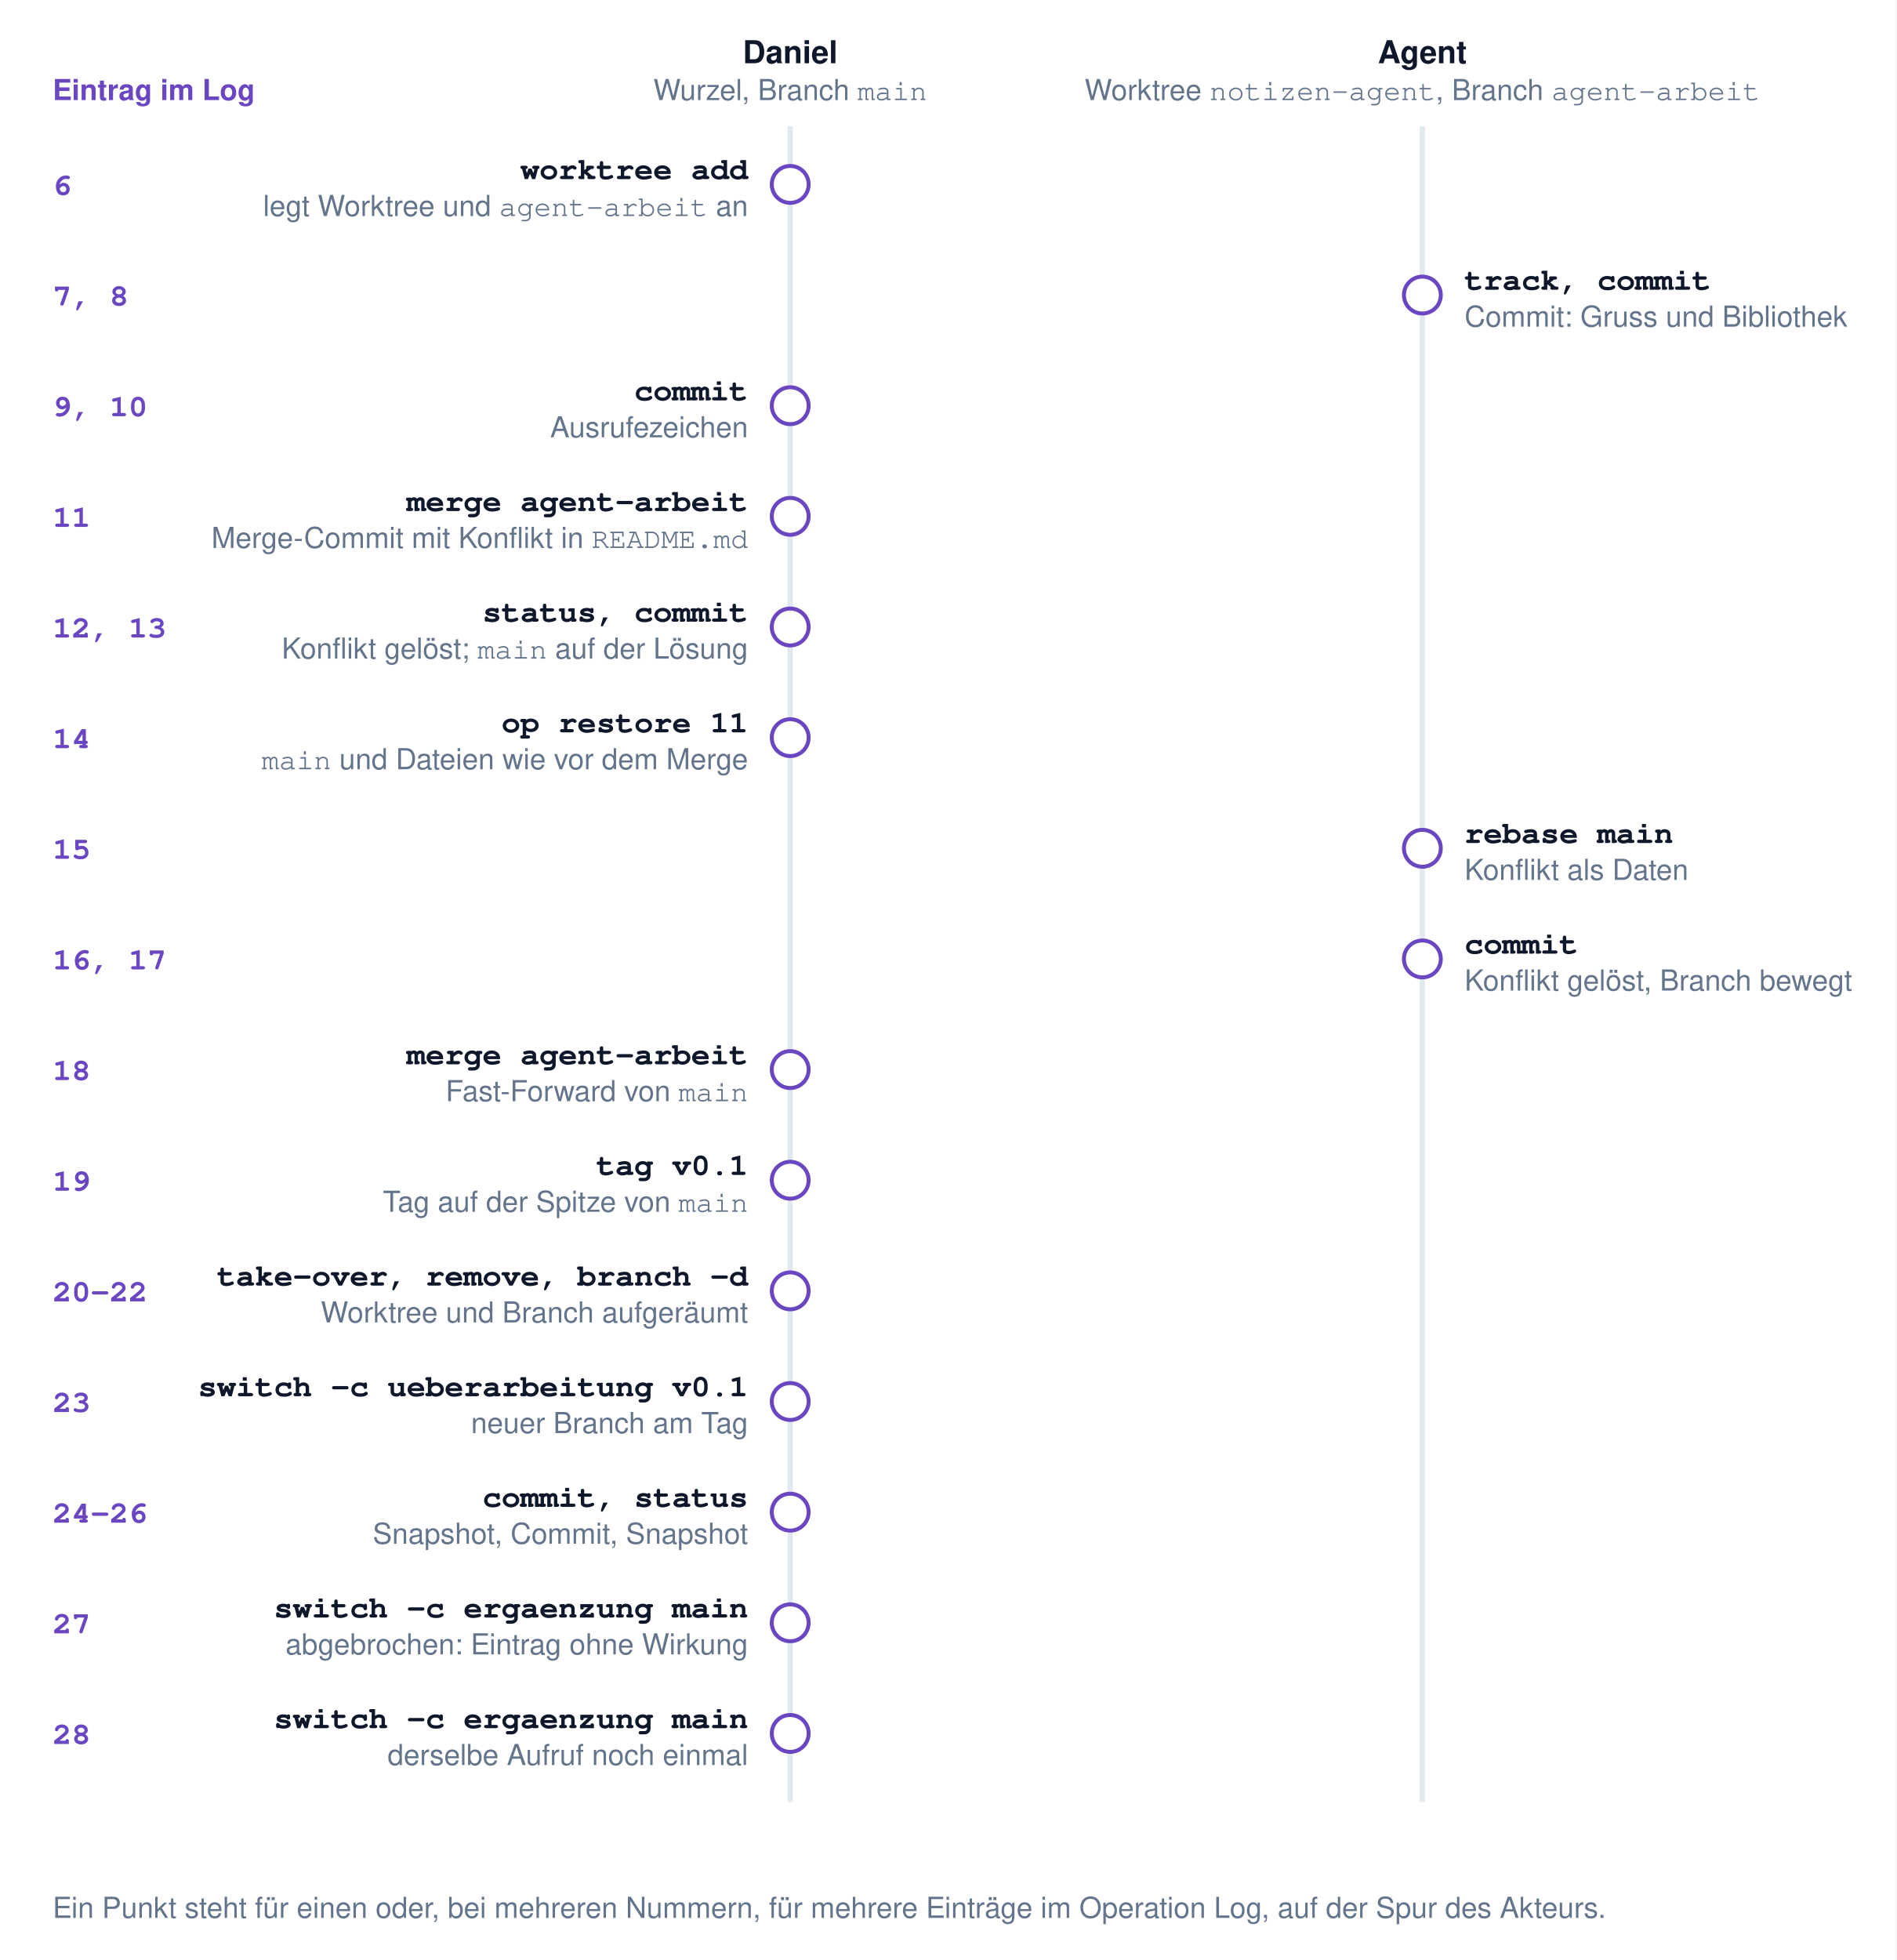
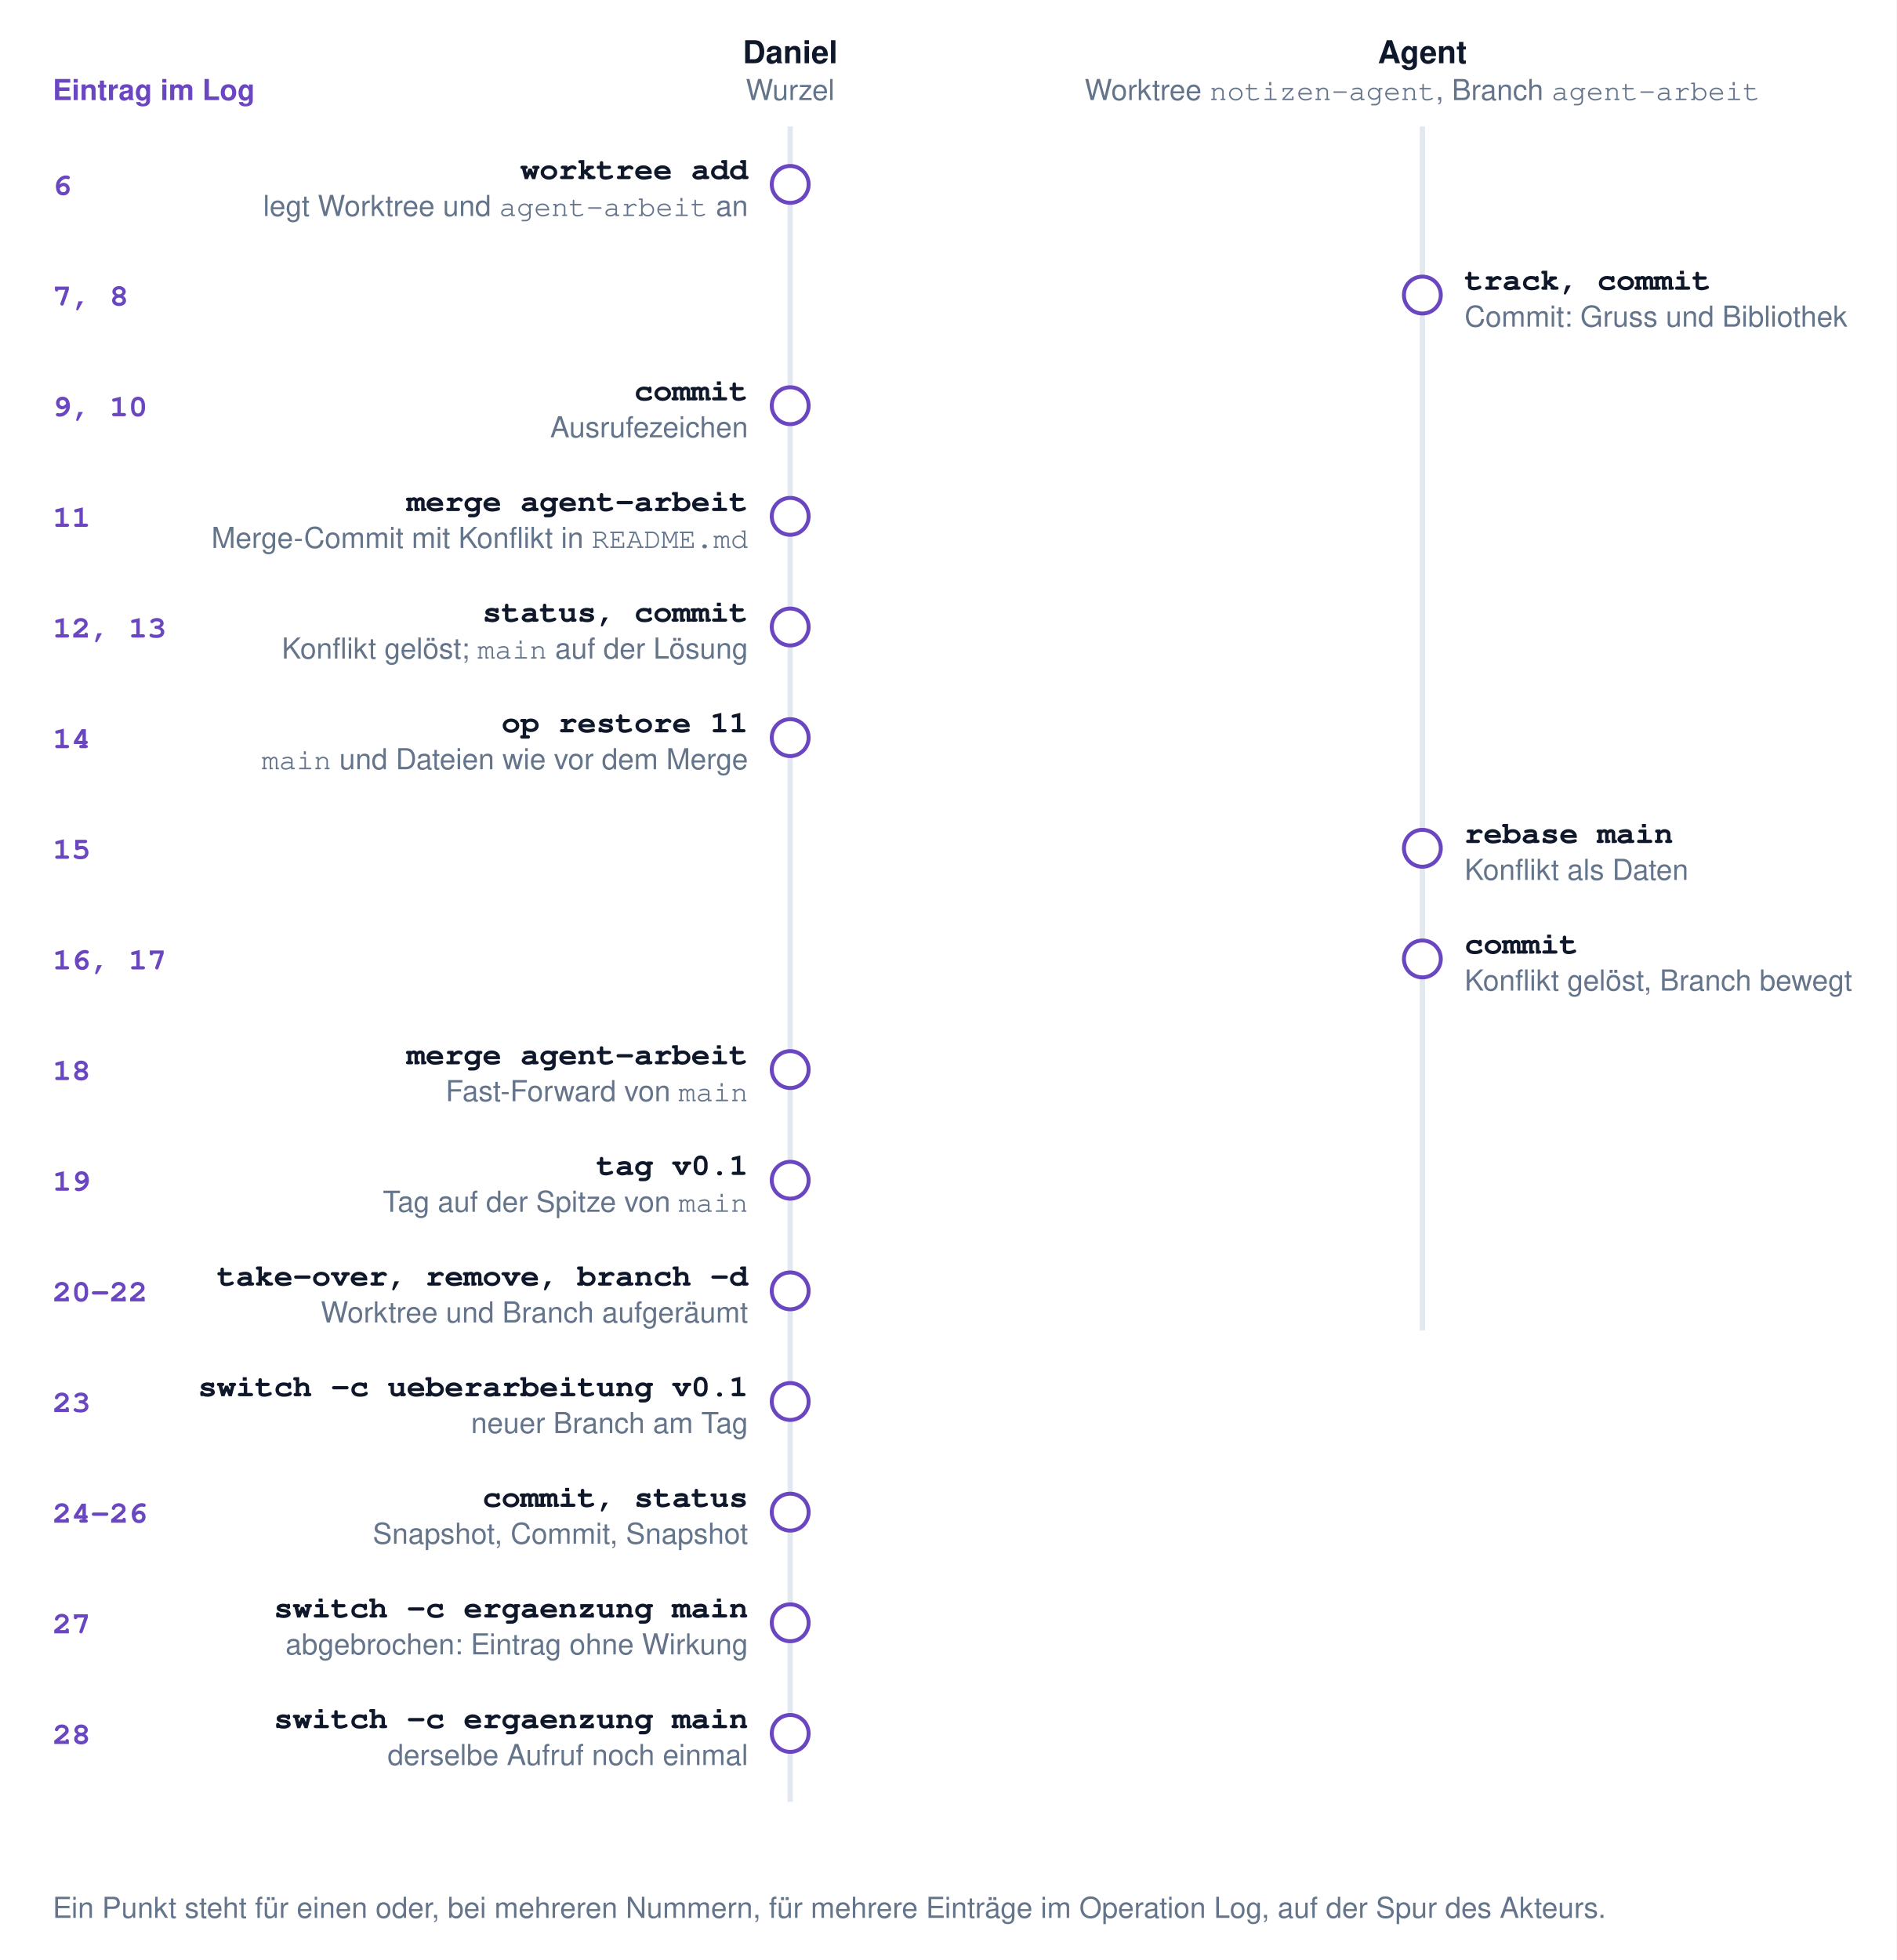
<svg xmlns="http://www.w3.org/2000/svg" viewBox="0 0 720 744" font-family="Helvetica, Arial, sans-serif">
  <defs>
    <marker id="arrow-slate" viewBox="0 0 10 10" refX="9" refY="5" markerWidth="7" markerHeight="7" orient="auto">
      <path d="M0,0 L10,5 L0,10 z" fill="#64748B" />
    </marker>
    <marker id="arrow-green" viewBox="0 0 10 10" refX="9" refY="5" markerWidth="7" markerHeight="7" orient="auto">
      <path d="M0,0 L10,5 L0,10 z" fill="#2F7D32" />
    </marker>
    <marker id="arrow-blue" viewBox="0 0 10 10" refX="9" refY="5" markerWidth="7" markerHeight="7" orient="auto">
      <path d="M0,0 L10,5 L0,10 z" fill="#2B6CB0" />
    </marker>
    <marker id="arrow-orange" viewBox="0 0 10 10" refX="9" refY="5" markerWidth="7" markerHeight="7" orient="auto">
      <path d="M0,0 L10,5 L0,10 z" fill="#B45309" />
    </marker>
    <marker id="arrow-purple" viewBox="0 0 10 10" refX="9" refY="5" markerWidth="7" markerHeight="7" orient="auto">
      <path d="M0,0 L10,5 L0,10 z" fill="#6B46C1" />
    </marker>
    <marker id="arrow-red" viewBox="0 0 10 10" refX="9" refY="5" markerWidth="7" markerHeight="7" orient="auto">
      <path d="M0,0 L10,5 L0,10 z" fill="#B91C1C" />
    </marker>
  </defs>
  <rect x="0" y="0" width="720" height="744" fill="#FFFFFF" />
  <text x="300" y="24" font-size="12" font-weight="bold" text-anchor="middle" fill="#0F172A">Daniel</text>
-   <text x="300" y="38" font-size="11" text-anchor="middle" fill="#64748B">Wurzel, Branch <tspan font-family="Courier, monospace">main</tspan>
-   </text>
+   <text x="300" y="38" font-size="11" text-anchor="middle" fill="#64748B">Wurzel</text>
  <text x="540" y="24" font-size="12" font-weight="bold" text-anchor="middle" fill="#0F172A">Agent</text>
  <text x="540" y="38" font-size="11" text-anchor="middle" fill="#64748B">Worktree <tspan font-family="Courier, monospace">notizen-agent</tspan>, Branch <tspan font-family="Courier, monospace">agent-arbeit</tspan>
  </text>
  <text x="20" y="38" font-size="11" font-weight="bold" fill="#6B46C1">Eintrag im Log</text>
  <line x1="300" y1="48" x2="300" y2="684" stroke="#E2E8F0" stroke-width="2" />
-   <line x1="540" y1="48" x2="540" y2="684" stroke="#E2E8F0" stroke-width="2" />
+   <line x1="540" y1="48" x2="540" y2="505" stroke="#E2E8F0" stroke-width="2" />
  <text x="20" y="74" font-size="12" font-family="Courier, monospace" font-weight="bold" fill="#6B46C1">6</text>
  <circle cx="300" cy="70" r="7" stroke="#6B46C1" stroke-width="1.5" fill="#FFFFFF" />
  <text x="284" y="68" font-size="12" font-family="Courier, monospace" font-weight="bold" text-anchor="end" fill="#0F172A">worktree add</text>
  <text x="284" y="82" font-size="11" text-anchor="end" fill="#64748B">legt Worktree und <tspan font-family="Courier, monospace">agent-arbeit</tspan> an</text>
  <text x="20" y="116" font-size="12" font-family="Courier, monospace" font-weight="bold" fill="#6B46C1">7, 8</text>
  <circle cx="540" cy="112" r="7" stroke="#6B46C1" stroke-width="1.5" fill="#FFFFFF" />
  <text x="556" y="110" font-size="12" font-family="Courier, monospace" font-weight="bold" fill="#0F172A">track, commit</text>
  <text x="556" y="124" font-size="11" fill="#64748B">Commit: Gruss und Bibliothek</text>
  <text x="20" y="158" font-size="12" font-family="Courier, monospace" font-weight="bold" fill="#6B46C1">9, 10</text>
  <circle cx="300" cy="154" r="7" stroke="#6B46C1" stroke-width="1.5" fill="#FFFFFF" />
  <text x="284" y="152" font-size="12" font-family="Courier, monospace" font-weight="bold" text-anchor="end" fill="#0F172A">commit</text>
  <text x="284" y="166" font-size="11" text-anchor="end" fill="#64748B">Ausrufezeichen</text>
  <text x="20" y="200" font-size="12" font-family="Courier, monospace" font-weight="bold" fill="#6B46C1">11</text>
  <circle cx="300" cy="196" r="7" stroke="#6B46C1" stroke-width="1.5" fill="#FFFFFF" />
  <text x="284" y="194" font-size="12" font-family="Courier, monospace" font-weight="bold" text-anchor="end" fill="#0F172A">merge agent-arbeit</text>
  <text x="284" y="208" font-size="11" text-anchor="end" fill="#64748B">Merge-Commit mit Konflikt in <tspan font-family="Courier, monospace">README.md</tspan>
  </text>
  <text x="20" y="242" font-size="12" font-family="Courier, monospace" font-weight="bold" fill="#6B46C1">12, 13</text>
  <circle cx="300" cy="238" r="7" stroke="#6B46C1" stroke-width="1.5" fill="#FFFFFF" />
  <text x="284" y="236" font-size="12" font-family="Courier, monospace" font-weight="bold" text-anchor="end" fill="#0F172A">status, commit</text>
  <text x="284" y="250" font-size="11" text-anchor="end" fill="#64748B">Konflikt gelöst; <tspan font-family="Courier, monospace">main</tspan> auf der Lösung</text>
  <text x="20" y="284" font-size="12" font-family="Courier, monospace" font-weight="bold" fill="#6B46C1">14</text>
  <circle cx="300" cy="280" r="7" stroke="#6B46C1" stroke-width="1.5" fill="#FFFFFF" />
  <text x="284" y="278" font-size="12" font-family="Courier, monospace" font-weight="bold" text-anchor="end" fill="#0F172A">op restore 11</text>
  <text x="284" y="292" font-size="11" text-anchor="end" fill="#64748B">
    <tspan font-family="Courier, monospace">main</tspan> und Dateien wie vor dem Merge</text>
  <text x="20" y="326" font-size="12" font-family="Courier, monospace" font-weight="bold" fill="#6B46C1">15</text>
  <circle cx="540" cy="322" r="7" stroke="#6B46C1" stroke-width="1.5" fill="#FFFFFF" />
  <text x="556" y="320" font-size="12" font-family="Courier, monospace" font-weight="bold" fill="#0F172A">rebase main</text>
  <text x="556" y="334" font-size="11" fill="#64748B">Konflikt als Daten</text>
  <text x="20" y="368" font-size="12" font-family="Courier, monospace" font-weight="bold" fill="#6B46C1">16, 17</text>
  <circle cx="540" cy="364" r="7" stroke="#6B46C1" stroke-width="1.5" fill="#FFFFFF" />
  <text x="556" y="362" font-size="12" font-family="Courier, monospace" font-weight="bold" fill="#0F172A">commit</text>
  <text x="556" y="376" font-size="11" fill="#64748B">Konflikt gelöst, Branch bewegt</text>
  <text x="20" y="410" font-size="12" font-family="Courier, monospace" font-weight="bold" fill="#6B46C1">18</text>
  <circle cx="300" cy="406" r="7" stroke="#6B46C1" stroke-width="1.5" fill="#FFFFFF" />
  <text x="284" y="404" font-size="12" font-family="Courier, monospace" font-weight="bold" text-anchor="end" fill="#0F172A">merge agent-arbeit</text>
  <text x="284" y="418" font-size="11" text-anchor="end" fill="#64748B">Fast-Forward von <tspan font-family="Courier, monospace">main</tspan>
  </text>
  <text x="20" y="452" font-size="12" font-family="Courier, monospace" font-weight="bold" fill="#6B46C1">19</text>
  <circle cx="300" cy="448" r="7" stroke="#6B46C1" stroke-width="1.5" fill="#FFFFFF" />
  <text x="284" y="446" font-size="12" font-family="Courier, monospace" font-weight="bold" text-anchor="end" fill="#0F172A">tag v0.1</text>
  <text x="284" y="460" font-size="11" text-anchor="end" fill="#64748B">Tag auf der Spitze von <tspan font-family="Courier, monospace">main</tspan>
  </text>
  <text x="20" y="494" font-size="12" font-family="Courier, monospace" font-weight="bold" fill="#6B46C1">20–22</text>
  <circle cx="300" cy="490" r="7" stroke="#6B46C1" stroke-width="1.5" fill="#FFFFFF" />
  <text x="284" y="488" font-size="12" font-family="Courier, monospace" font-weight="bold" text-anchor="end" fill="#0F172A">take-over, remove, branch -d</text>
  <text x="284" y="502" font-size="11" text-anchor="end" fill="#64748B">Worktree und Branch aufgeräumt</text>
  <text x="20" y="536" font-size="12" font-family="Courier, monospace" font-weight="bold" fill="#6B46C1">23</text>
  <circle cx="300" cy="532" r="7" stroke="#6B46C1" stroke-width="1.5" fill="#FFFFFF" />
  <text x="284" y="530" font-size="12" font-family="Courier, monospace" font-weight="bold" text-anchor="end" fill="#0F172A">switch -c ueberarbeitung v0.1</text>
  <text x="284" y="544" font-size="11" text-anchor="end" fill="#64748B">neuer Branch am Tag</text>
  <text x="20" y="578" font-size="12" font-family="Courier, monospace" font-weight="bold" fill="#6B46C1">24–26</text>
  <circle cx="300" cy="574" r="7" stroke="#6B46C1" stroke-width="1.5" fill="#FFFFFF" />
  <text x="284" y="572" font-size="12" font-family="Courier, monospace" font-weight="bold" text-anchor="end" fill="#0F172A">commit, status</text>
  <text x="284" y="586" font-size="11" text-anchor="end" fill="#64748B">Snapshot, Commit, Snapshot</text>
  <text x="20" y="620" font-size="12" font-family="Courier, monospace" font-weight="bold" fill="#6B46C1">27</text>
  <circle cx="300" cy="616" r="7" stroke="#6B46C1" stroke-width="1.5" fill="#FFFFFF" />
  <text x="284" y="614" font-size="12" font-family="Courier, monospace" font-weight="bold" text-anchor="end" fill="#0F172A">switch -c ergaenzung main</text>
  <text x="284" y="628" font-size="11" text-anchor="end" fill="#64748B">abgebrochen: Eintrag ohne Wirkung</text>
  <text x="20" y="662" font-size="12" font-family="Courier, monospace" font-weight="bold" fill="#6B46C1">28</text>
  <circle cx="300" cy="658" r="7" stroke="#6B46C1" stroke-width="1.5" fill="#FFFFFF" />
  <text x="284" y="656" font-size="12" font-family="Courier, monospace" font-weight="bold" text-anchor="end" fill="#0F172A">switch -c ergaenzung main</text>
  <text x="284" y="670" font-size="11" text-anchor="end" fill="#64748B">derselbe Aufruf noch einmal</text>
  <text x="20" y="728" font-size="11" fill="#64748B">Ein Punkt steht für einen oder, bei mehreren Nummern, für mehrere Einträge im Operation Log, auf der Spur des Akteurs.</text>
</svg>
